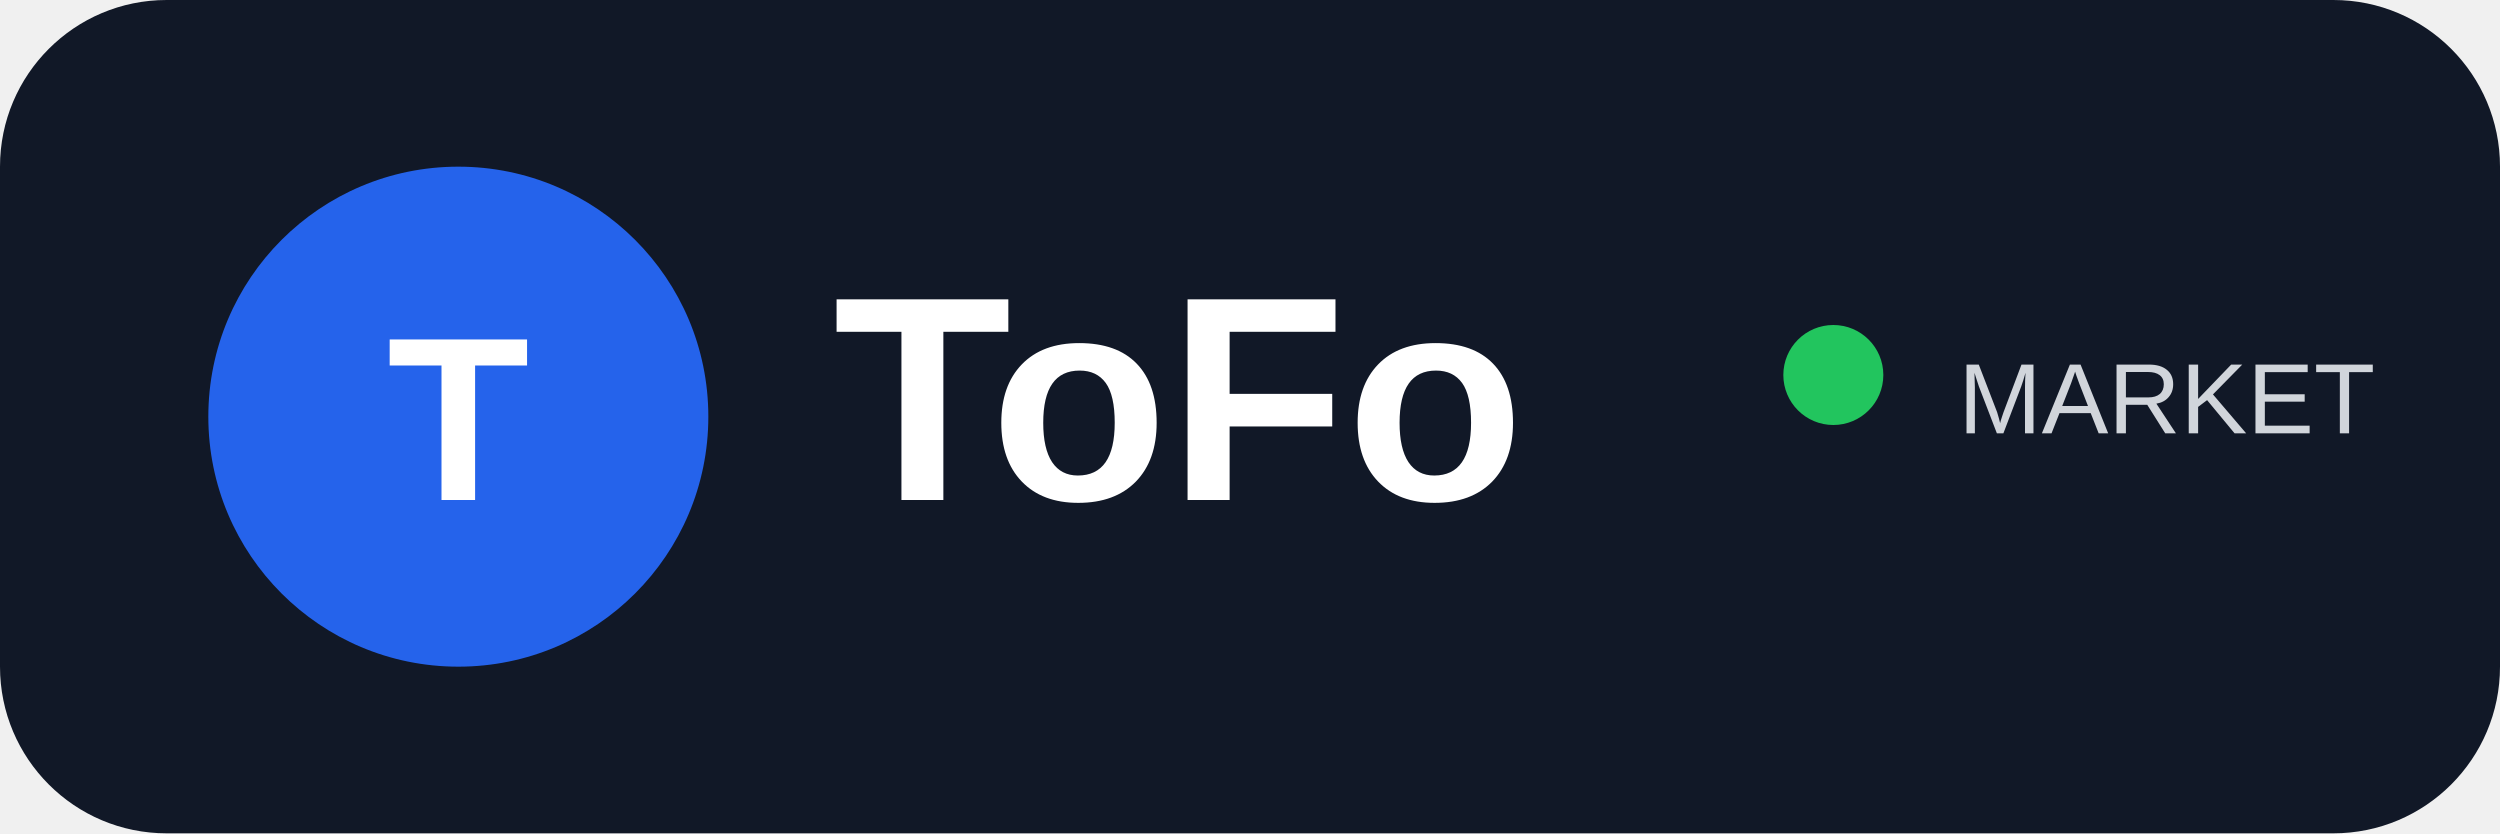
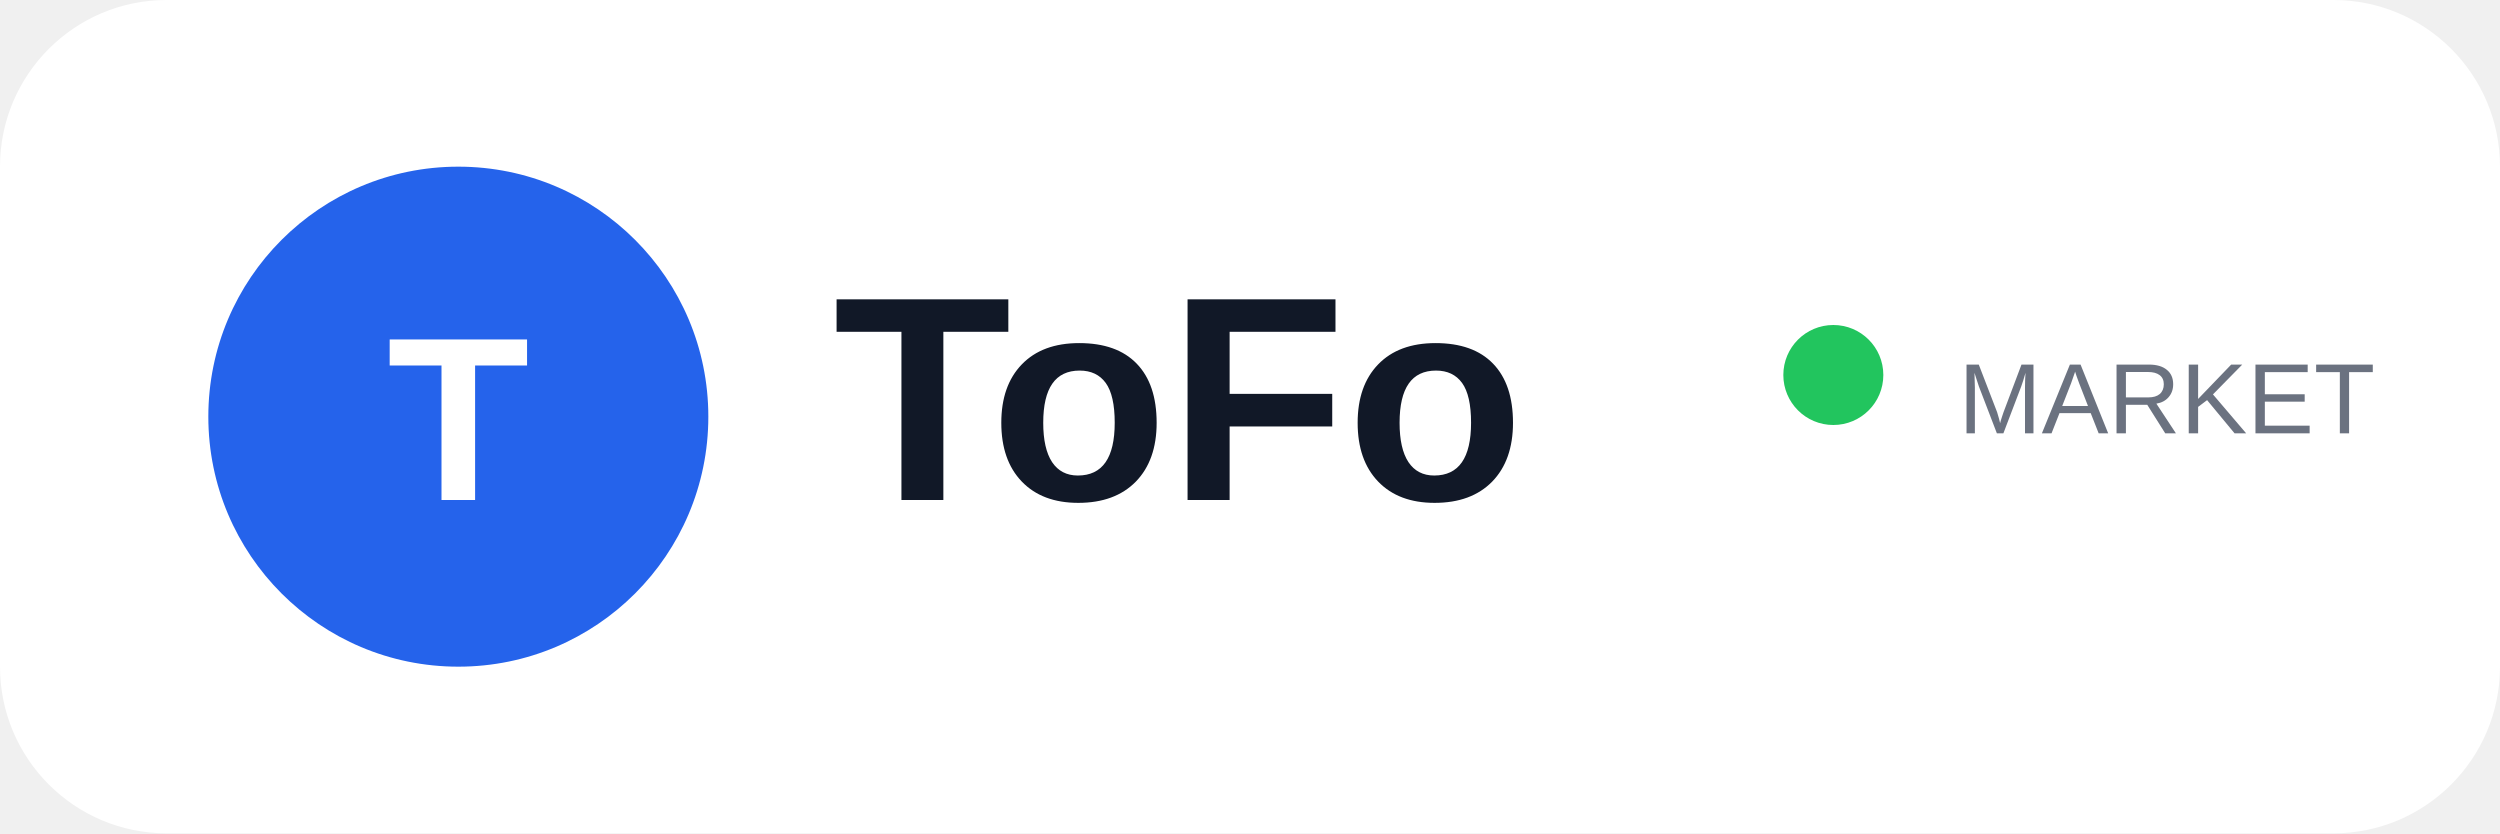
<svg xmlns="http://www.w3.org/2000/svg" width="300" height="100" viewBox="0 0 300 100" fill="none">
-   <rect width="300" height="100" rx="20" fill="#111827" />
+   <rect width="300" height="100" rx="20" fill="white" />
  <circle cx="55" cy="50" r="30" fill="#2563EB" />
  <text x="55" y="60" text-anchor="middle" font-size="28" font-weight="800" fill="white" font-family="Arial">
T
</text>
-   <text x="100" y="60" font-size="35" font-weight="800" fill="white" font-family="Arial">
+   <text x="100" y="60" font-size="35" font-weight="800" fill="#111827" font-family="Arial">
ToFo
</text>
  <circle cx="220" cy="45" r="6" fill="#22C55E" />
-   <text x="235" y="52" font-size="12" fill="#D1D5DB" font-family="Arial">
+   <text x="235" y="52" font-size="12" fill="#6B7280" font-family="Arial">
MARKET
</text>
</svg>
